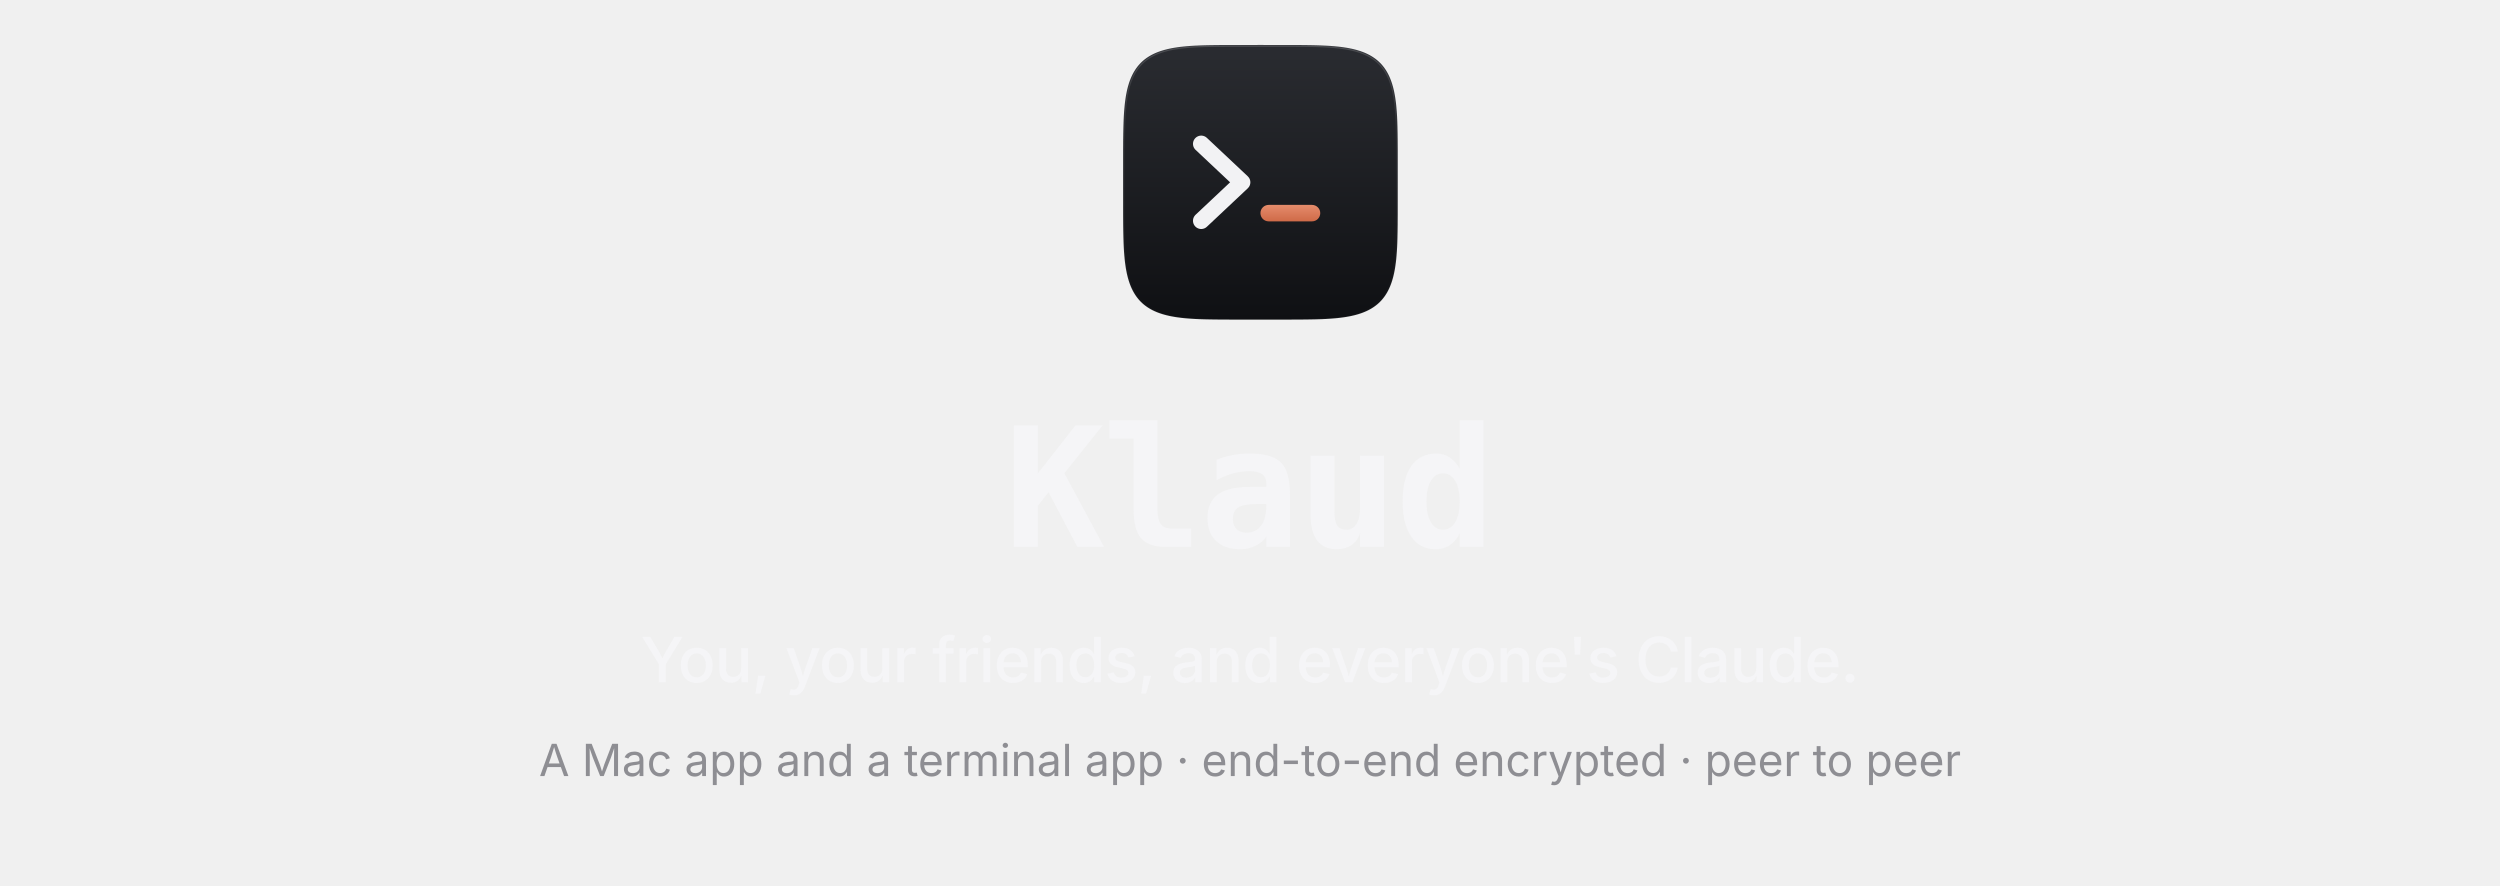
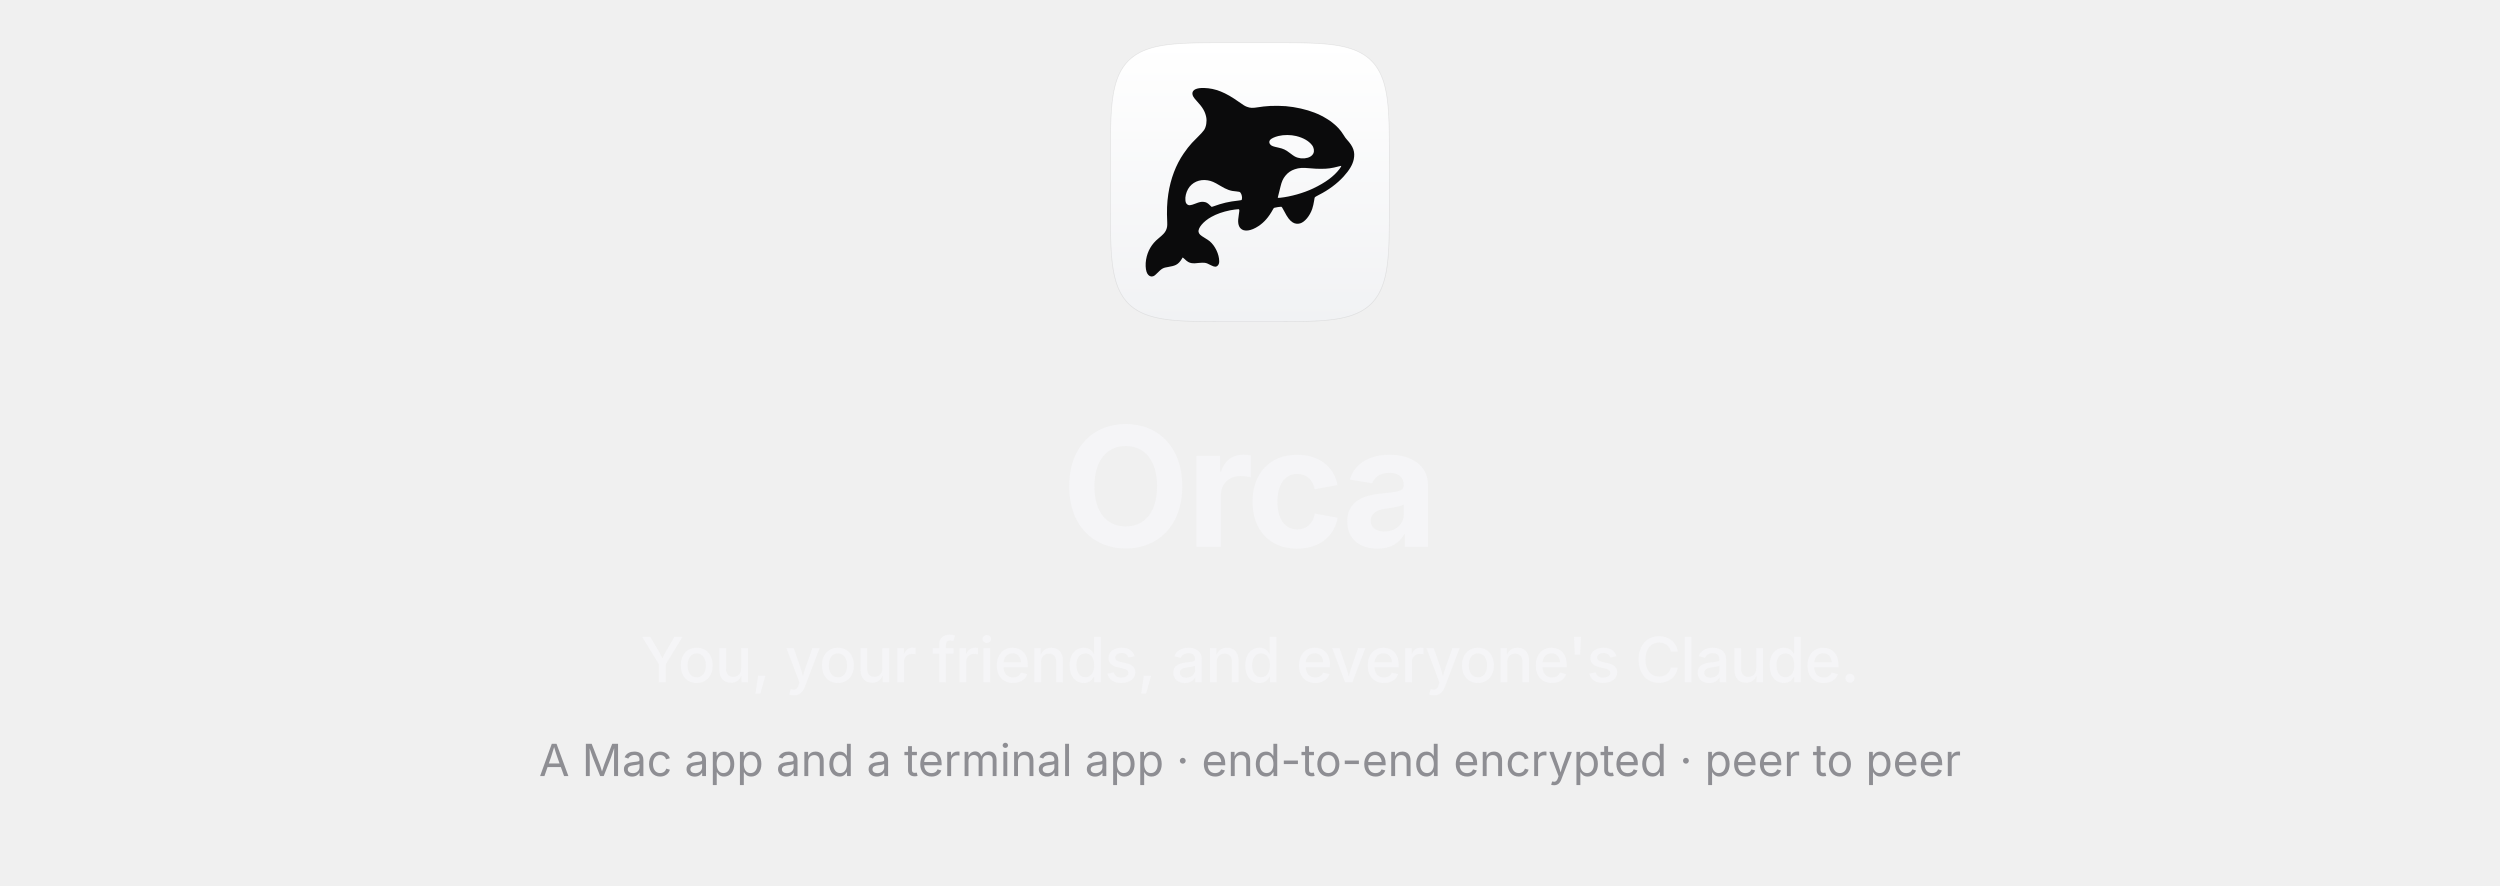
- <svg xmlns="http://www.w3.org/2000/svg" width="960" height="340" viewBox="0 0 960 340" role="img" aria-label="klaud: you, your friends, and everyone's Claude">
-   <g transform="translate(424 10) scale(0.1172)">
+ <svg xmlns="http://www.w3.org/2000/svg" width="960" height="340" viewBox="0 0 960 340" role="img" aria-label="Orca: you, your friends, and everyone's Claude">
+   <g transform="translate(413.4 3.4) scale(0.13)">
    <defs>
-       <linearGradient id="bdbg" x1="0" y1="0" x2="0" y2="1">
-         <stop offset="0" stop-color="#2A2C31" />
-         <stop offset="1" stop-color="#0F1013" />
-       </linearGradient>
-       <linearGradient id="bdrim" x1="0" y1="0" x2="0" y2="1">
-         <stop offset="0" stop-color="#FFFFFF" stop-opacity="0.16" />
-         <stop offset="0.35" stop-color="#FFFFFF" stop-opacity="0.04" />
-         <stop offset="1" stop-color="#FFFFFF" stop-opacity="0" />
-       </linearGradient>
-       <linearGradient id="bdcursor" x1="0" y1="0" x2="0" y2="1">
-         <stop offset="0" stop-color="#E58C6C" />
-         <stop offset="1" stop-color="#CF6A48" />
+       <linearGradient id="logo-bg" x1="0" y1="0" x2="0" y2="1">
+         <stop offset="0" stop-color="#FFFFFF" />
+         <stop offset="1" stop-color="#F1F2F4" />
      </linearGradient>
    </defs>
-     <path d="M962.00,512.00 L961.94,616.80 L961.75,650.27 L961.44,674.58 L961.01,694.35 L960.46,711.29 L959.78,726.26 L958.97,739.75 L958.04,752.08 L956.98,763.47 L955.80,774.07 L954.49,783.99 L953.06,793.32 L951.49,802.14 L949.80,810.50 L947.97,818.44 L946.01,826.01 L943.92,833.22 L941.70,840.12 L939.34,846.72 L936.84,853.04 L934.20,859.09 L931.42,864.90 L928.50,870.48 L925.42,875.83 L922.20,880.97 L918.83,885.90 L915.30,890.64 L911.62,895.19 L907.77,899.56 L903.75,903.75 L899.56,907.77 L895.19,911.62 L890.64,915.30 L885.90,918.83 L880.97,922.20 L875.83,925.42 L870.48,928.50 L864.90,931.42 L859.09,934.20 L853.04,936.84 L846.72,939.34 L840.12,941.70 L833.22,943.92 L826.01,946.01 L818.44,947.97 L810.50,949.80 L802.14,951.49 L793.32,953.06 L783.99,954.49 L774.07,955.80 L763.47,956.98 L752.08,958.04 L739.75,958.97 L726.26,959.78 L711.29,960.46 L694.35,961.01 L674.58,961.44 L650.27,961.75 L616.80,961.94 L512.00,962.00 L407.20,961.94 L373.73,961.75 L349.42,961.44 L329.65,961.01 L312.71,960.46 L297.74,959.78 L284.25,958.97 L271.92,958.04 L260.53,956.98 L249.93,955.80 L240.01,954.49 L230.68,953.06 L221.86,951.49 L213.50,949.80 L205.56,947.97 L197.99,946.01 L190.78,943.92 L183.88,941.70 L177.28,939.34 L170.96,936.84 L164.91,934.20 L159.10,931.42 L153.52,928.50 L148.17,925.42 L143.03,922.20 L138.10,918.83 L133.36,915.30 L128.81,911.62 L124.44,907.77 L120.25,903.75 L116.23,899.56 L112.38,895.19 L108.70,890.64 L105.17,885.90 L101.80,880.97 L98.58,875.83 L95.50,870.48 L92.58,864.90 L89.80,859.09 L87.16,853.04 L84.66,846.72 L82.30,840.12 L80.08,833.22 L77.99,826.01 L76.03,818.44 L74.20,810.50 L72.51,802.14 L70.94,793.32 L69.51,783.99 L68.20,774.07 L67.02,763.47 L65.96,752.08 L65.03,739.75 L64.22,726.26 L63.54,711.29 L62.99,694.35 L62.56,674.58 L62.25,650.27 L62.06,616.80 L62.00,512.00 L62.06,407.20 L62.25,373.73 L62.56,349.42 L62.99,329.65 L63.54,312.71 L64.22,297.74 L65.03,284.25 L65.96,271.92 L67.02,260.53 L68.20,249.93 L69.51,240.01 L70.94,230.68 L72.51,221.86 L74.20,213.50 L76.03,205.56 L77.99,197.99 L80.08,190.78 L82.30,183.88 L84.66,177.28 L87.16,170.96 L89.80,164.91 L92.58,159.10 L95.50,153.52 L98.58,148.17 L101.80,143.03 L105.17,138.10 L108.70,133.36 L112.38,128.81 L116.23,124.44 L120.25,120.25 L124.44,116.23 L128.81,112.38 L133.36,108.70 L138.10,105.17 L143.03,101.80 L148.17,98.58 L153.52,95.50 L159.10,92.58 L164.91,89.80 L170.96,87.16 L177.28,84.66 L183.88,82.30 L190.78,80.08 L197.99,77.99 L205.56,76.03 L213.50,74.20 L221.86,72.51 L230.68,70.94 L240.01,69.51 L249.93,68.20 L260.53,67.02 L271.92,65.96 L284.25,65.03 L297.74,64.22 L312.71,63.54 L329.65,62.99 L349.42,62.56 L373.73,62.25 L407.20,62.06 L512.00,62.00 L616.80,62.06 L650.27,62.25 L674.58,62.56 L694.35,62.99 L711.29,63.54 L726.26,64.22 L739.75,65.03 L752.08,65.96 L763.47,67.02 L774.07,68.20 L783.99,69.51 L793.32,70.94 L802.14,72.51 L810.50,74.20 L818.44,76.03 L826.01,77.99 L833.22,80.08 L840.12,82.30 L846.72,84.66 L853.04,87.16 L859.09,89.80 L864.90,92.58 L870.48,95.50 L875.83,98.58 L880.97,101.80 L885.90,105.17 L890.64,108.70 L895.19,112.38 L899.56,116.23 L903.75,120.25 L907.77,124.44 L911.62,128.81 L915.30,133.36 L918.83,138.10 L922.20,143.03 L925.42,148.17 L928.50,153.52 L931.42,159.10 L934.20,164.91 L936.84,170.96 L939.34,177.28 L941.70,183.88 L943.92,190.78 L946.01,197.99 L947.97,205.56 L949.80,213.50 L951.49,221.86 L953.06,230.68 L954.49,240.01 L955.80,249.93 L956.98,260.53 L958.04,271.92 L958.97,284.25 L959.78,297.74 L960.46,312.71 L961.01,329.65 L961.44,349.42 L961.75,373.73 L961.94,407.20 Z" fill="url(#bdbg)" />
-     <path d="M962.00,512.00 L961.94,616.80 L961.75,650.27 L961.44,674.58 L961.01,694.35 L960.46,711.29 L959.78,726.26 L958.97,739.75 L958.04,752.08 L956.98,763.47 L955.80,774.07 L954.49,783.99 L953.06,793.32 L951.49,802.14 L949.80,810.50 L947.97,818.44 L946.01,826.01 L943.92,833.22 L941.70,840.12 L939.34,846.72 L936.84,853.04 L934.20,859.09 L931.42,864.90 L928.50,870.48 L925.42,875.83 L922.20,880.97 L918.83,885.90 L915.30,890.64 L911.62,895.19 L907.77,899.56 L903.75,903.75 L899.56,907.77 L895.19,911.62 L890.64,915.30 L885.90,918.83 L880.97,922.20 L875.83,925.42 L870.48,928.50 L864.90,931.42 L859.09,934.20 L853.04,936.84 L846.72,939.34 L840.12,941.70 L833.22,943.92 L826.01,946.01 L818.44,947.97 L810.50,949.80 L802.14,951.49 L793.32,953.06 L783.99,954.49 L774.07,955.80 L763.47,956.98 L752.08,958.04 L739.75,958.97 L726.26,959.78 L711.29,960.46 L694.35,961.01 L674.58,961.44 L650.27,961.75 L616.80,961.94 L512.00,962.00 L407.20,961.94 L373.73,961.75 L349.42,961.44 L329.65,961.01 L312.71,960.46 L297.74,959.78 L284.25,958.97 L271.92,958.04 L260.53,956.98 L249.93,955.80 L240.01,954.49 L230.68,953.06 L221.86,951.49 L213.50,949.80 L205.56,947.97 L197.99,946.01 L190.78,943.92 L183.88,941.70 L177.28,939.34 L170.96,936.84 L164.91,934.20 L159.10,931.42 L153.52,928.50 L148.17,925.42 L143.03,922.20 L138.10,918.83 L133.36,915.30 L128.81,911.62 L124.44,907.77 L120.25,903.75 L116.23,899.56 L112.38,895.19 L108.70,890.64 L105.17,885.90 L101.80,880.97 L98.58,875.83 L95.50,870.48 L92.58,864.90 L89.80,859.09 L87.16,853.04 L84.66,846.72 L82.30,840.12 L80.08,833.22 L77.99,826.01 L76.03,818.44 L74.20,810.50 L72.51,802.14 L70.94,793.32 L69.51,783.99 L68.20,774.07 L67.02,763.47 L65.96,752.08 L65.03,739.75 L64.22,726.26 L63.54,711.29 L62.99,694.35 L62.56,674.58 L62.25,650.27 L62.06,616.80 L62.00,512.00 L62.06,407.20 L62.25,373.73 L62.56,349.42 L62.99,329.65 L63.54,312.71 L64.22,297.74 L65.03,284.25 L65.96,271.92 L67.02,260.53 L68.20,249.93 L69.51,240.01 L70.94,230.68 L72.51,221.86 L74.20,213.50 L76.03,205.56 L77.99,197.99 L80.08,190.78 L82.30,183.88 L84.66,177.28 L87.16,170.96 L89.80,164.91 L92.58,159.10 L95.50,153.52 L98.58,148.17 L101.80,143.03 L105.17,138.10 L108.70,133.36 L112.38,128.81 L116.23,124.44 L120.25,120.25 L124.44,116.23 L128.81,112.38 L133.36,108.70 L138.10,105.17 L143.03,101.80 L148.17,98.58 L153.52,95.50 L159.10,92.58 L164.91,89.80 L170.96,87.16 L177.28,84.66 L183.88,82.30 L190.78,80.08 L197.99,77.99 L205.56,76.03 L213.50,74.20 L221.86,72.51 L230.68,70.94 L240.01,69.51 L249.93,68.20 L260.53,67.02 L271.92,65.96 L284.25,65.03 L297.74,64.22 L312.71,63.54 L329.65,62.99 L349.42,62.56 L373.73,62.25 L407.20,62.06 L512.00,62.00 L616.80,62.06 L650.27,62.25 L674.58,62.56 L694.35,62.99 L711.29,63.54 L726.26,64.22 L739.75,65.03 L752.08,65.96 L763.47,67.02 L774.07,68.20 L783.99,69.51 L793.32,70.94 L802.14,72.51 L810.50,74.20 L818.44,76.03 L826.01,77.99 L833.22,80.08 L840.12,82.30 L846.72,84.66 L853.04,87.16 L859.09,89.80 L864.90,92.58 L870.48,95.50 L875.83,98.58 L880.97,101.80 L885.90,105.17 L890.64,108.70 L895.19,112.38 L899.56,116.23 L903.75,120.25 L907.77,124.44 L911.62,128.81 L915.30,133.36 L918.83,138.10 L922.20,143.03 L925.42,148.17 L928.50,153.52 L931.42,159.10 L934.20,164.91 L936.84,170.96 L939.34,177.28 L941.70,183.88 L943.92,190.78 L946.01,197.99 L947.97,205.56 L949.80,213.50 L951.49,221.86 L953.06,230.68 L954.49,240.01 L955.80,249.93 L956.98,260.53 L958.04,271.92 L958.97,284.25 L959.78,297.74 L960.46,312.71 L961.01,329.65 L961.44,349.42 L961.75,373.73 L961.94,407.20 Z" fill="none" stroke="#FFFFFF" stroke-opacity="0.09" stroke-width="3" />
-     <path d="M958.00,512.00 L957.94,615.87 L957.76,649.04 L957.45,673.14 L957.02,692.73 L956.47,709.52 L955.80,724.36 L955.00,737.73 L954.08,749.95 L953.03,761.23 L951.86,771.74 L950.56,781.57 L949.14,790.82 L947.59,799.56 L945.91,807.85 L944.10,815.72 L942.16,823.21 L940.09,830.37 L937.88,837.20 L935.54,843.74 L933.06,850.00 L930.45,856.01 L927.69,861.77 L924.79,867.29 L921.75,872.60 L918.56,877.69 L915.21,882.58 L911.72,887.28 L908.06,891.79 L904.25,896.11 L900.27,900.27 L896.11,904.25 L891.79,908.06 L887.28,911.72 L882.58,915.21 L877.69,918.56 L872.60,921.75 L867.29,924.79 L861.77,927.69 L856.01,930.45 L850.00,933.06 L843.74,935.54 L837.20,937.88 L830.37,940.09 L823.21,942.16 L815.72,944.10 L807.85,945.91 L799.56,947.59 L790.82,949.14 L781.57,950.56 L771.74,951.86 L761.23,953.03 L749.95,954.08 L737.73,955.00 L724.36,955.80 L709.52,956.47 L692.73,957.02 L673.14,957.45 L649.04,957.76 L615.87,957.94 L512.00,958.00 L408.13,957.94 L374.96,957.76 L350.86,957.45 L331.27,957.02 L314.48,956.47 L299.64,955.80 L286.27,955.00 L274.05,954.08 L262.77,953.03 L252.26,951.86 L242.43,950.56 L233.18,949.14 L224.44,947.59 L216.15,945.91 L208.28,944.10 L200.79,942.16 L193.63,940.09 L186.80,937.88 L180.26,935.54 L174.00,933.06 L167.99,930.45 L162.23,927.69 L156.71,924.79 L151.40,921.75 L146.31,918.56 L141.42,915.21 L136.72,911.72 L132.21,908.06 L127.89,904.25 L123.73,900.27 L119.75,896.11 L115.94,891.79 L112.28,887.28 L108.79,882.58 L105.44,877.69 L102.25,872.60 L99.21,867.29 L96.31,861.77 L93.55,856.01 L90.94,850.00 L88.46,843.74 L86.12,837.20 L83.91,830.37 L81.84,823.21 L79.90,815.72 L78.09,807.85 L76.41,799.56 L74.86,790.82 L73.44,781.57 L72.14,771.74 L70.97,761.23 L69.92,749.95 L69.00,737.73 L68.20,724.36 L67.53,709.52 L66.98,692.73 L66.55,673.14 L66.24,649.04 L66.06,615.87 L66.00,512.00 L66.06,408.13 L66.24,374.96 L66.55,350.86 L66.98,331.27 L67.53,314.48 L68.20,299.64 L69.00,286.27 L69.92,274.05 L70.97,262.77 L72.14,252.26 L73.44,242.43 L74.86,233.18 L76.41,224.44 L78.09,216.15 L79.90,208.28 L81.84,200.79 L83.91,193.63 L86.12,186.80 L88.46,180.26 L90.94,174.00 L93.55,167.99 L96.31,162.23 L99.21,156.71 L102.25,151.40 L105.44,146.31 L108.79,141.42 L112.28,136.72 L115.94,132.21 L119.75,127.89 L123.73,123.73 L127.89,119.75 L132.21,115.94 L136.72,112.28 L141.42,108.79 L146.31,105.44 L151.40,102.25 L156.71,99.21 L162.23,96.31 L167.99,93.55 L174.00,90.94 L180.26,88.46 L186.80,86.12 L193.63,83.91 L200.79,81.84 L208.28,79.90 L216.15,78.09 L224.44,76.41 L233.18,74.86 L242.43,73.44 L252.26,72.14 L262.77,70.97 L274.05,69.92 L286.27,69.00 L299.64,68.20 L314.48,67.53 L331.27,66.98 L350.86,66.55 L374.96,66.24 L408.13,66.06 L512.00,66.00 L615.87,66.06 L649.04,66.24 L673.14,66.55 L692.73,66.98 L709.52,67.53 L724.36,68.20 L737.73,69.00 L749.95,69.92 L761.23,70.97 L771.74,72.14 L781.57,73.44 L790.82,74.86 L799.56,76.41 L807.85,78.09 L815.72,79.90 L823.21,81.84 L830.37,83.91 L837.20,86.12 L843.74,88.46 L850.00,90.94 L856.01,93.55 L861.77,96.31 L867.29,99.21 L872.60,102.25 L877.69,105.44 L882.58,108.79 L887.28,112.28 L891.79,115.94 L896.11,119.75 L900.27,123.73 L904.25,127.89 L908.06,132.21 L911.72,136.72 L915.21,141.42 L918.56,146.31 L921.75,151.40 L924.79,156.71 L927.69,162.23 L930.45,167.99 L933.06,174.00 L935.54,180.26 L937.88,186.80 L940.09,193.63 L942.16,200.79 L944.10,208.28 L945.91,216.15 L947.59,224.44 L949.14,233.18 L950.56,242.43 L951.86,252.26 L953.03,262.77 L954.08,274.05 L955.00,286.27 L955.80,299.64 L956.47,314.48 L957.02,331.27 L957.45,350.86 L957.76,374.96 L957.94,408.13 Z" fill="none" stroke="url(#bdrim)" stroke-width="4" />
-     <path d="M318 386 L452 512 L318 638" fill="none" stroke="#F2F2F4" stroke-width="54" stroke-linecap="round" stroke-linejoin="round" />
-     <rect x="512" y="586" width="196" height="54" rx="27" fill="url(#bdcursor)" />
+     <path d="M924.00,512.00 L923.97,593.59 L923.90,619.65 L923.77,638.60 L923.60,654.01 L923.37,667.24 L923.10,678.95 L922.77,689.52 L922.39,699.21 L921.96,708.17 L921.48,716.53 L920.96,724.39 L920.37,731.81 L919.74,738.85 L919.06,745.54 L918.33,751.94 L917.54,758.06 L916.70,763.93 L915.81,769.57 L914.87,775.00 L913.88,780.24 L912.83,785.29 L911.73,790.18 L910.57,794.91 L909.36,799.49 L908.10,803.93 L906.79,808.23 L905.41,812.41 L903.99,816.47 L902.50,820.41 L900.96,824.24 L899.37,827.96 L897.71,831.58 L896.00,835.10 L894.23,838.53 L892.40,841.86 L890.51,845.11 L888.56,848.27 L886.55,851.34 L884.48,854.33 L882.34,857.24 L880.14,860.08 L877.87,862.83 L875.54,865.52 L873.14,868.13 L870.67,870.67 L868.13,873.14 L865.52,875.54 L862.83,877.87 L860.08,880.14 L857.24,882.34 L854.33,884.48 L851.34,886.55 L848.27,888.56 L845.11,890.51 L841.86,892.40 L838.53,894.23 L835.10,896.00 L831.58,897.71 L827.96,899.37 L824.24,900.96 L820.41,902.50 L816.47,903.99 L812.41,905.41 L808.23,906.79 L803.93,908.10 L799.49,909.36 L794.91,910.57 L790.18,911.73 L785.29,912.83 L780.24,913.88 L775.00,914.87 L769.57,915.81 L763.93,916.70 L758.06,917.54 L751.94,918.33 L745.54,919.06 L738.85,919.74 L731.81,920.37 L724.39,920.96 L716.53,921.48 L708.17,921.96 L699.21,922.39 L689.52,922.77 L678.95,923.10 L667.24,923.37 L654.01,923.60 L638.60,923.77 L619.65,923.90 L593.59,923.97 L512.00,924.00 L430.41,923.97 L404.35,923.90 L385.40,923.77 L369.99,923.60 L356.76,923.37 L345.05,923.10 L334.48,922.77 L324.79,922.39 L315.83,921.96 L307.47,921.48 L299.61,920.96 L292.19,920.37 L285.15,919.74 L278.46,919.06 L272.06,918.33 L265.94,917.54 L260.07,916.70 L254.43,915.81 L249.00,914.87 L243.76,913.88 L238.71,912.83 L233.82,911.73 L229.09,910.57 L224.51,909.36 L220.07,908.10 L215.77,906.79 L211.59,905.41 L207.53,903.99 L203.59,902.50 L199.76,900.96 L196.04,899.37 L192.42,897.71 L188.90,896.00 L185.47,894.23 L182.14,892.40 L178.89,890.51 L175.73,888.56 L172.66,886.55 L169.67,884.48 L166.76,882.34 L163.92,880.14 L161.17,877.87 L158.48,875.54 L155.87,873.14 L153.33,870.67 L150.86,868.13 L148.46,865.52 L146.13,862.83 L143.86,860.08 L141.66,857.24 L139.52,854.33 L137.45,851.34 L135.44,848.27 L133.49,845.11 L131.60,841.86 L129.77,838.53 L128.00,835.10 L126.29,831.58 L124.63,827.96 L123.04,824.24 L121.50,820.41 L120.01,816.47 L118.59,812.41 L117.21,808.23 L115.90,803.93 L114.64,799.49 L113.43,794.91 L112.27,790.18 L111.17,785.29 L110.12,780.24 L109.13,775.00 L108.19,769.57 L107.30,763.93 L106.46,758.06 L105.67,751.94 L104.94,745.54 L104.26,738.85 L103.63,731.81 L103.04,724.39 L102.52,716.53 L102.04,708.17 L101.61,699.21 L101.23,689.52 L100.90,678.95 L100.63,667.24 L100.40,654.01 L100.23,638.60 L100.10,619.65 L100.03,593.59 L100.00,512.00 L100.03,430.41 L100.10,404.35 L100.23,385.40 L100.40,369.99 L100.63,356.76 L100.90,345.05 L101.23,334.48 L101.61,324.79 L102.04,315.83 L102.52,307.47 L103.04,299.61 L103.63,292.19 L104.26,285.15 L104.94,278.46 L105.67,272.06 L106.46,265.94 L107.30,260.07 L108.19,254.43 L109.13,249.00 L110.12,243.76 L111.17,238.71 L112.27,233.82 L113.43,229.09 L114.64,224.51 L115.90,220.07 L117.21,215.77 L118.59,211.59 L120.01,207.53 L121.50,203.59 L123.04,199.76 L124.63,196.04 L126.29,192.42 L128.00,188.90 L129.77,185.47 L131.60,182.14 L133.49,178.89 L135.44,175.73 L137.45,172.66 L139.52,169.67 L141.66,166.76 L143.86,163.92 L146.13,161.17 L148.46,158.48 L150.86,155.87 L153.33,153.33 L155.87,150.86 L158.48,148.46 L161.17,146.13 L163.92,143.86 L166.76,141.66 L169.67,139.52 L172.66,137.45 L175.73,135.44 L178.89,133.49 L182.14,131.60 L185.47,129.77 L188.90,128.00 L192.42,126.29 L196.04,124.63 L199.76,123.04 L203.59,121.50 L207.53,120.01 L211.59,118.59 L215.77,117.21 L220.07,115.90 L224.51,114.64 L229.09,113.43 L233.82,112.27 L238.71,111.17 L243.76,110.12 L249.00,109.13 L254.43,108.19 L260.07,107.30 L265.94,106.46 L272.06,105.67 L278.46,104.94 L285.15,104.26 L292.19,103.63 L299.61,103.04 L307.47,102.52 L315.83,102.04 L324.79,101.61 L334.48,101.23 L345.05,100.90 L356.76,100.63 L369.99,100.40 L385.40,100.23 L404.35,100.10 L430.41,100.03 L512.00,100.00 L593.59,100.03 L619.65,100.10 L638.60,100.23 L654.01,100.40 L667.24,100.63 L678.95,100.90 L689.52,101.23 L699.21,101.61 L708.17,102.04 L716.53,102.52 L724.39,103.04 L731.81,103.63 L738.85,104.26 L745.54,104.94 L751.94,105.67 L758.06,106.46 L763.93,107.30 L769.57,108.19 L775.00,109.13 L780.24,110.12 L785.29,111.17 L790.18,112.27 L794.91,113.43 L799.49,114.64 L803.93,115.90 L808.23,117.21 L812.41,118.59 L816.47,120.01 L820.41,121.50 L824.24,123.04 L827.96,124.63 L831.58,126.29 L835.10,128.00 L838.53,129.77 L841.86,131.60 L845.11,133.49 L848.27,135.44 L851.34,137.45 L854.33,139.52 L857.24,141.66 L860.08,143.86 L862.83,146.13 L865.52,148.46 L868.13,150.86 L870.67,153.33 L873.14,155.87 L875.54,158.48 L877.87,161.17 L880.14,163.92 L882.34,166.76 L884.48,169.67 L886.55,172.66 L888.56,175.73 L890.51,178.89 L892.40,182.14 L894.23,185.47 L896.00,188.90 L897.71,192.42 L899.37,196.04 L900.96,199.76 L902.50,203.59 L903.99,207.53 L905.41,211.59 L906.79,215.77 L908.10,220.07 L909.36,224.51 L910.57,229.09 L911.73,233.82 L912.83,238.71 L913.88,243.76 L914.87,249.00 L915.81,254.43 L916.70,260.07 L917.54,265.94 L918.33,272.06 L919.06,278.46 L919.74,285.15 L920.37,292.19 L920.96,299.61 L921.48,307.47 L921.96,315.83 L922.39,324.79 L922.77,334.48 L923.10,345.05 L923.37,356.76 L923.60,369.99 L923.77,385.40 L923.90,404.35 L923.97,430.41 Z" fill="url(#logo-bg)" />
+     <path d="M924.00,512.00 L923.97,593.59 L923.90,619.65 L923.77,638.60 L923.60,654.01 L923.37,667.24 L923.10,678.95 L922.77,689.52 L922.39,699.21 L921.96,708.17 L921.48,716.53 L920.96,724.39 L920.37,731.81 L919.74,738.85 L919.06,745.54 L918.33,751.94 L917.54,758.06 L916.70,763.93 L915.81,769.57 L914.87,775.00 L913.88,780.24 L912.83,785.29 L911.73,790.18 L910.57,794.91 L909.36,799.49 L908.10,803.93 L906.79,808.23 L905.41,812.41 L903.99,816.47 L902.50,820.41 L900.96,824.24 L899.37,827.96 L897.71,831.58 L896.00,835.10 L894.23,838.53 L892.40,841.86 L890.51,845.11 L888.56,848.27 L886.55,851.34 L884.48,854.33 L882.34,857.24 L880.14,860.08 L877.87,862.83 L875.54,865.52 L873.14,868.13 L870.67,870.67 L868.13,873.14 L865.52,875.54 L862.83,877.87 L860.08,880.14 L857.24,882.34 L854.33,884.48 L851.34,886.55 L848.27,888.56 L845.11,890.51 L841.86,892.40 L838.53,894.23 L835.10,896.00 L831.58,897.71 L827.96,899.37 L824.24,900.96 L820.41,902.50 L816.47,903.99 L812.41,905.41 L808.23,906.79 L803.93,908.10 L799.49,909.36 L794.91,910.57 L790.18,911.73 L785.29,912.83 L780.24,913.88 L775.00,914.87 L769.57,915.81 L763.93,916.70 L758.06,917.54 L751.94,918.33 L745.54,919.06 L738.85,919.74 L731.81,920.37 L724.39,920.96 L716.53,921.48 L708.17,921.96 L699.21,922.39 L689.52,922.77 L678.95,923.10 L667.24,923.37 L654.01,923.60 L638.60,923.77 L619.65,923.90 L593.59,923.97 L512.00,924.00 L430.41,923.97 L404.35,923.90 L385.40,923.77 L369.99,923.60 L356.76,923.37 L345.05,923.10 L334.48,922.77 L324.79,922.39 L315.83,921.96 L307.47,921.48 L299.61,920.96 L292.19,920.37 L285.15,919.74 L278.46,919.06 L272.06,918.33 L265.94,917.54 L260.07,916.70 L254.43,915.81 L249.00,914.87 L243.76,913.88 L238.71,912.83 L233.82,911.73 L229.09,910.57 L224.51,909.36 L220.07,908.10 L215.77,906.79 L211.59,905.41 L207.53,903.99 L203.59,902.50 L199.76,900.96 L196.04,899.37 L192.42,897.71 L188.90,896.00 L185.47,894.23 L182.14,892.40 L178.89,890.51 L175.73,888.56 L172.66,886.55 L169.67,884.48 L166.76,882.34 L163.92,880.14 L161.17,877.87 L158.48,875.54 L155.87,873.14 L153.33,870.67 L150.86,868.13 L148.46,865.52 L146.13,862.83 L143.86,860.08 L141.66,857.24 L139.52,854.33 L137.45,851.34 L135.44,848.27 L133.49,845.11 L131.60,841.86 L129.77,838.53 L128.00,835.10 L126.29,831.58 L124.63,827.96 L123.04,824.24 L121.50,820.41 L120.01,816.47 L118.59,812.41 L117.21,808.23 L115.90,803.93 L114.64,799.49 L113.43,794.91 L112.27,790.18 L111.17,785.29 L110.12,780.24 L109.13,775.00 L108.19,769.57 L107.30,763.93 L106.46,758.06 L105.67,751.94 L104.94,745.54 L104.26,738.85 L103.63,731.81 L103.04,724.39 L102.52,716.53 L102.04,708.17 L101.61,699.21 L101.23,689.52 L100.90,678.95 L100.63,667.24 L100.40,654.01 L100.23,638.60 L100.10,619.65 L100.03,593.59 L100.00,512.00 L100.03,430.41 L100.10,404.35 L100.23,385.40 L100.40,369.99 L100.63,356.76 L100.90,345.05 L101.23,334.48 L101.61,324.79 L102.04,315.83 L102.52,307.47 L103.04,299.61 L103.63,292.19 L104.26,285.15 L104.94,278.46 L105.67,272.06 L106.46,265.94 L107.30,260.07 L108.19,254.43 L109.13,249.00 L110.12,243.76 L111.17,238.71 L112.27,233.82 L113.43,229.09 L114.64,224.51 L115.90,220.07 L117.21,215.77 L118.59,211.59 L120.01,207.53 L121.50,203.59 L123.04,199.76 L124.63,196.04 L126.29,192.42 L128.00,188.90 L129.77,185.47 L131.60,182.14 L133.49,178.89 L135.44,175.73 L137.45,172.66 L139.52,169.67 L141.66,166.76 L143.86,163.92 L146.13,161.17 L148.46,158.48 L150.86,155.87 L153.33,153.33 L155.87,150.86 L158.48,148.46 L161.17,146.13 L163.92,143.86 L166.76,141.66 L169.67,139.52 L172.66,137.45 L175.73,135.44 L178.89,133.49 L182.14,131.60 L185.47,129.77 L188.90,128.00 L192.42,126.29 L196.04,124.63 L199.76,123.04 L203.59,121.50 L207.53,120.01 L211.59,118.59 L215.77,117.21 L220.07,115.90 L224.51,114.64 L229.09,113.43 L233.82,112.27 L238.71,111.17 L243.76,110.12 L249.00,109.13 L254.43,108.19 L260.07,107.30 L265.94,106.46 L272.06,105.67 L278.46,104.94 L285.15,104.26 L292.19,103.63 L299.61,103.04 L307.47,102.52 L315.83,102.04 L324.79,101.61 L334.48,101.23 L345.05,100.90 L356.76,100.63 L369.99,100.40 L385.40,100.23 L404.35,100.10 L430.41,100.03 L512.00,100.00 L593.59,100.03 L619.65,100.10 L638.60,100.23 L654.01,100.40 L667.24,100.63 L678.95,100.90 L689.52,101.23 L699.21,101.61 L708.17,102.04 L716.53,102.52 L724.39,103.04 L731.81,103.63 L738.85,104.26 L745.54,104.94 L751.94,105.67 L758.06,106.46 L763.93,107.30 L769.57,108.19 L775.00,109.13 L780.24,110.12 L785.29,111.17 L790.18,112.27 L794.91,113.43 L799.49,114.64 L803.93,115.90 L808.23,117.21 L812.41,118.59 L816.47,120.01 L820.41,121.50 L824.24,123.04 L827.96,124.63 L831.58,126.29 L835.10,128.00 L838.53,129.77 L841.86,131.60 L845.11,133.49 L848.27,135.44 L851.34,137.45 L854.33,139.52 L857.24,141.66 L860.08,143.86 L862.83,146.13 L865.52,148.46 L868.13,150.86 L870.67,153.33 L873.14,155.87 L875.54,158.48 L877.87,161.17 L880.14,163.92 L882.34,166.76 L884.48,169.67 L886.55,172.66 L888.56,175.73 L890.51,178.89 L892.40,182.14 L894.23,185.47 L896.00,188.90 L897.71,192.42 L899.37,196.04 L900.96,199.76 L902.50,203.59 L903.99,207.53 L905.41,211.59 L906.79,215.77 L908.10,220.07 L909.36,224.51 L910.57,229.09 L911.73,233.82 L912.83,238.71 L913.88,243.76 L914.87,249.00 L915.81,254.43 L916.70,260.07 L917.54,265.94 L918.33,272.06 L919.06,278.46 L919.74,285.15 L920.37,292.19 L920.96,299.61 L921.48,307.47 L921.96,315.83 L922.39,324.79 L922.77,334.48 L923.10,345.05 L923.37,356.76 L923.60,369.99 L923.77,385.40 L923.90,404.35 L923.97,430.41 Z" fill="none" stroke="#000000" stroke-opacity="0.08" stroke-width="2" />
+     <path transform="translate(512 512) scale(0.7) translate(-512 -512)" fill="#0B0B0C" fill-rule="evenodd" d="M94.3 909.6C86.6 908.4 79.5 901.0 76.0 890.6C71.6 877.6 70.8 857.0 73.9 838.9C80.1 802.4 97.3 772.8 126.1 749.3C145.5 733.3 152.6 725.8 157.3 716.2C162.4 705.7 163.9 697.3 163.2 682.3C160.8 632.5 162.1 598.6 167.7 561.7C177.5 497.1 199.7 438.7 232.2 391.4C244.9 372.9 255.6 359.2 267.3 346.4C272.9 340.2 288.9 324.0 293.8 319.4C302.2 311.6 314.8 297.7 318.7 291.8C327.6 278.4 331.3 255.6 327.6 237.1C322.9 213.7 312.6 196.2 287.5 169.2C273.8 154.3 269.3 146.5 269.3 137.6C269.4 121.9 287.2 113.5 318.8 114.5C366.6 115.9 408.7 132.8 465.5 173.2C485.2 187.2 490.8 190.6 499.5 193.9C513.9 199.3 523.4 199.6 547.2 195.7C562.0 193.2 576.3 191.7 597.7 190.3C612.9 189.3 647.6 189.8 663.5 191.2C704.4 194.7 750.8 205.2 784.5 218.5C804.7 226.5 818.7 233.5 837.6 245.1C848.0 251.5 851.2 253.7 859.4 260.2C880.7 277.0 893.9 291.4 906.2 311.1C913.3 322.5 916.6 327.2 921.1 332.0C948.7 362.1 956.5 384.2 950.3 415.1C945.7 437.9 932.2 460.8 907.0 488.6C880.2 518.0 842.9 545.7 803.2 565.6C792.0 571.2 786.6 574.7 785.5 576.9C785.2 577.7 784.7 579.4 784.5 580.9C784.3 582.3 783.7 585.9 783.3 588.8C781.5 600.8 778.0 616.0 775.0 624.7C764.7 654.6 743.3 680.3 723.9 685.9C712.7 689.1 701.5 687.5 692.2 681.4C679.4 672.9 670.5 661.1 656.4 633.8C648.7 619.0 646.7 616.1 643.9 615.6C641.3 615.1 620.7 618.3 615.1 620.0C613.0 620.7 612.2 621.6 609.3 626.9C591.9 658.8 572.7 681.0 548.5 697.1C516.4 718.4 487.0 722.2 472.6 706.8C462.3 695.9 460.0 678.9 464.9 651.6C466.0 645.8 466.8 639.4 467.4 633.4C467.8 628.6 466.5 625.9 463.9 625.9C458.9 625.8 440.2 628.4 428.4 630.7C397.7 636.9 372.1 645.9 349.0 658.7C315.6 677.2 291.4 706.2 295.6 722.7C297.8 731.3 302.6 735.8 321.2 747.0C330.8 752.8 338.2 757.7 342.4 761.2C365.1 780.2 382.4 816.4 382.5 845.4C382.6 853.6 380.8 858.9 376.5 863.6C370.1 870.5 362.7 870.3 348.1 862.7C332.6 854.7 329.4 853.5 322.0 852.3C316.3 851.5 306.9 851.6 297.2 852.7C280.7 854.6 274.2 854.9 267.2 853.8C255.9 852.2 248.0 847.7 236.5 836.4C232.3 832.3 229.5 829.9 229.0 829.9C228.0 829.9 227.7 830.3 224.8 835.4C217.8 847.5 209.3 856.2 200.0 860.9C193.0 864.5 181.1 867.7 167.7 869.7C145.4 873.1 140.8 875.7 119.5 897.0C109.9 906.6 106.6 908.7 100.2 909.6C97.0 910.1 97.2 910.1 94.3 909.6ZM357.3 614.3C396.1 600.2 422.6 594.0 464.0 589.5C476.6 588.1 477.2 587.9 478.1 584.6C480.4 576.4 477.5 562.8 472.2 556.2C469.5 552.8 466.5 551.9 456.2 551.1C430.0 549.3 415.1 544.1 385.9 526.5C361.4 511.7 350.1 506.8 333.7 504.1C299.2 498.4 267.2 512.6 251.0 541.0C242.6 555.8 238.3 574.2 239.9 588.6C240.8 597.1 242.3 600.8 246.2 604.4C253.6 611.4 260.4 610.9 282.6 602.2C298.2 595.9 307.0 594.1 316.2 595.0C327.5 596.1 333.6 599.5 344.4 610.5C348.9 615.1 350.2 616.2 351.0 616.2C351.6 616.2 354.4 615.3 357.3 614.3ZM639.2 577.8C683.9 573.1 737.9 557.9 778.8 538.5C831.0 513.7 866.8 487.1 890.2 456.2C896.3 448.1 898.5 443.7 897.0 443.1C896.6 443.0 892.4 443.9 887.6 445.2C856.4 453.4 840.2 455.7 812.1 455.6C795.2 455.6 787.2 455.2 766.9 453.4C733.6 450.4 720.1 451.2 701.5 457.4C685.1 462.8 672.3 471.7 661.6 485.0C651.7 497.3 646.1 509.7 641.2 530.5C640.1 535.1 637.6 544.9 635.8 552.3C629.7 576.0 629.4 577.5 630.1 578.1C630.4 578.5 633.1 578.4 639.2 577.8ZM743.7 411.2C761.2 409.5 774.6 401.8 779.9 390.3C784.7 380.2 782.1 365.5 773.7 355.1C759.6 337.4 737.3 324.7 707.5 317.3C684.5 311.6 654.8 311.5 632.3 317.1C615.4 321.3 601.9 327.8 597.0 333.9C592.1 340.2 593.0 348.5 599.4 354.4C604.5 359.3 610.5 361.4 631.7 366.0C653.6 370.8 662.4 375.0 681.4 389.5C692.6 398.0 696.9 401.0 702.0 403.8C709.1 407.6 718.1 410.3 727.6 411.4C730.2 411.7 740.0 411.6 743.7 411.2Z" />
  </g>
-   <text x="480" y="210" text-anchor="middle" font-family="ui-monospace, 'SF Mono', SFMono-Regular, Menlo, 'JetBrains Mono', Consolas, monospace" font-size="64" font-weight="600" letter-spacing="-1" fill="#F5F5F7">Klaud</text>
+   <text x="480" y="210" text-anchor="middle" font-family="-apple-system, BlinkMacSystemFont, 'SF Pro Display', 'Segoe UI', Inter, Helvetica, Arial, sans-serif" font-size="64" font-weight="700" letter-spacing="-1.5" fill="#F5F5F7">Orca</text>
  <text x="480" y="262" text-anchor="middle" font-family="-apple-system, BlinkMacSystemFont, 'SF Pro Text', 'Segoe UI', Inter, Helvetica, Arial, sans-serif" font-size="24" font-weight="500" letter-spacing="-0.3" fill="#F5F5F7">You, your friends, and everyone's Claude.</text>
  <text x="480" y="298" text-anchor="middle" font-family="-apple-system, BlinkMacSystemFont, 'SF Pro Text', 'Segoe UI', Inter, Helvetica, Arial, sans-serif" font-size="17" font-weight="400" fill="#8E8E93">A Mac app and a terminal app · end-to-end encrypted · peer to peer</text>
</svg>
